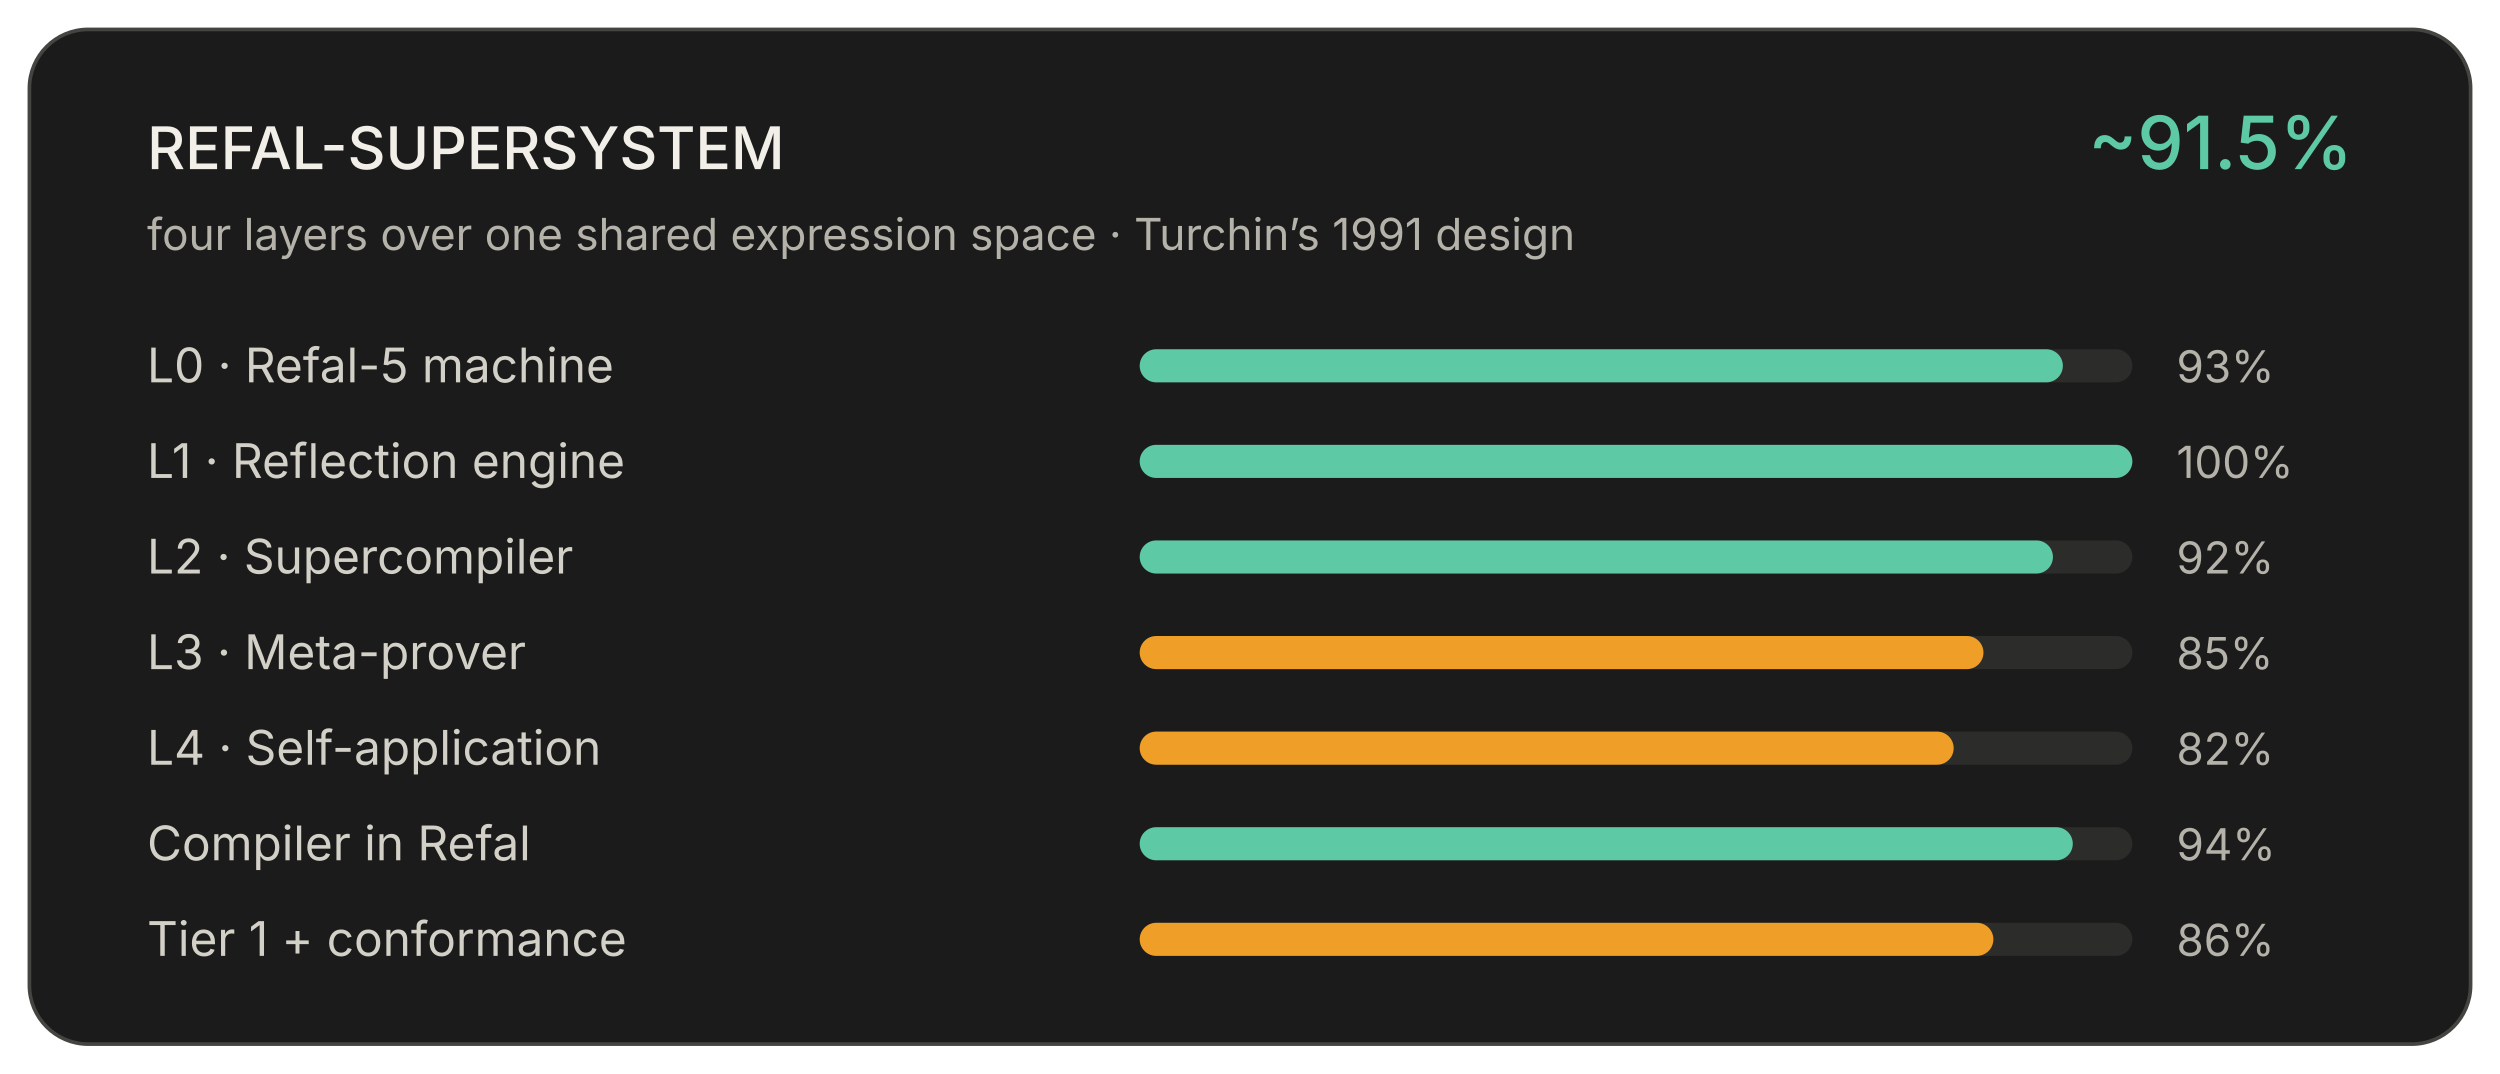
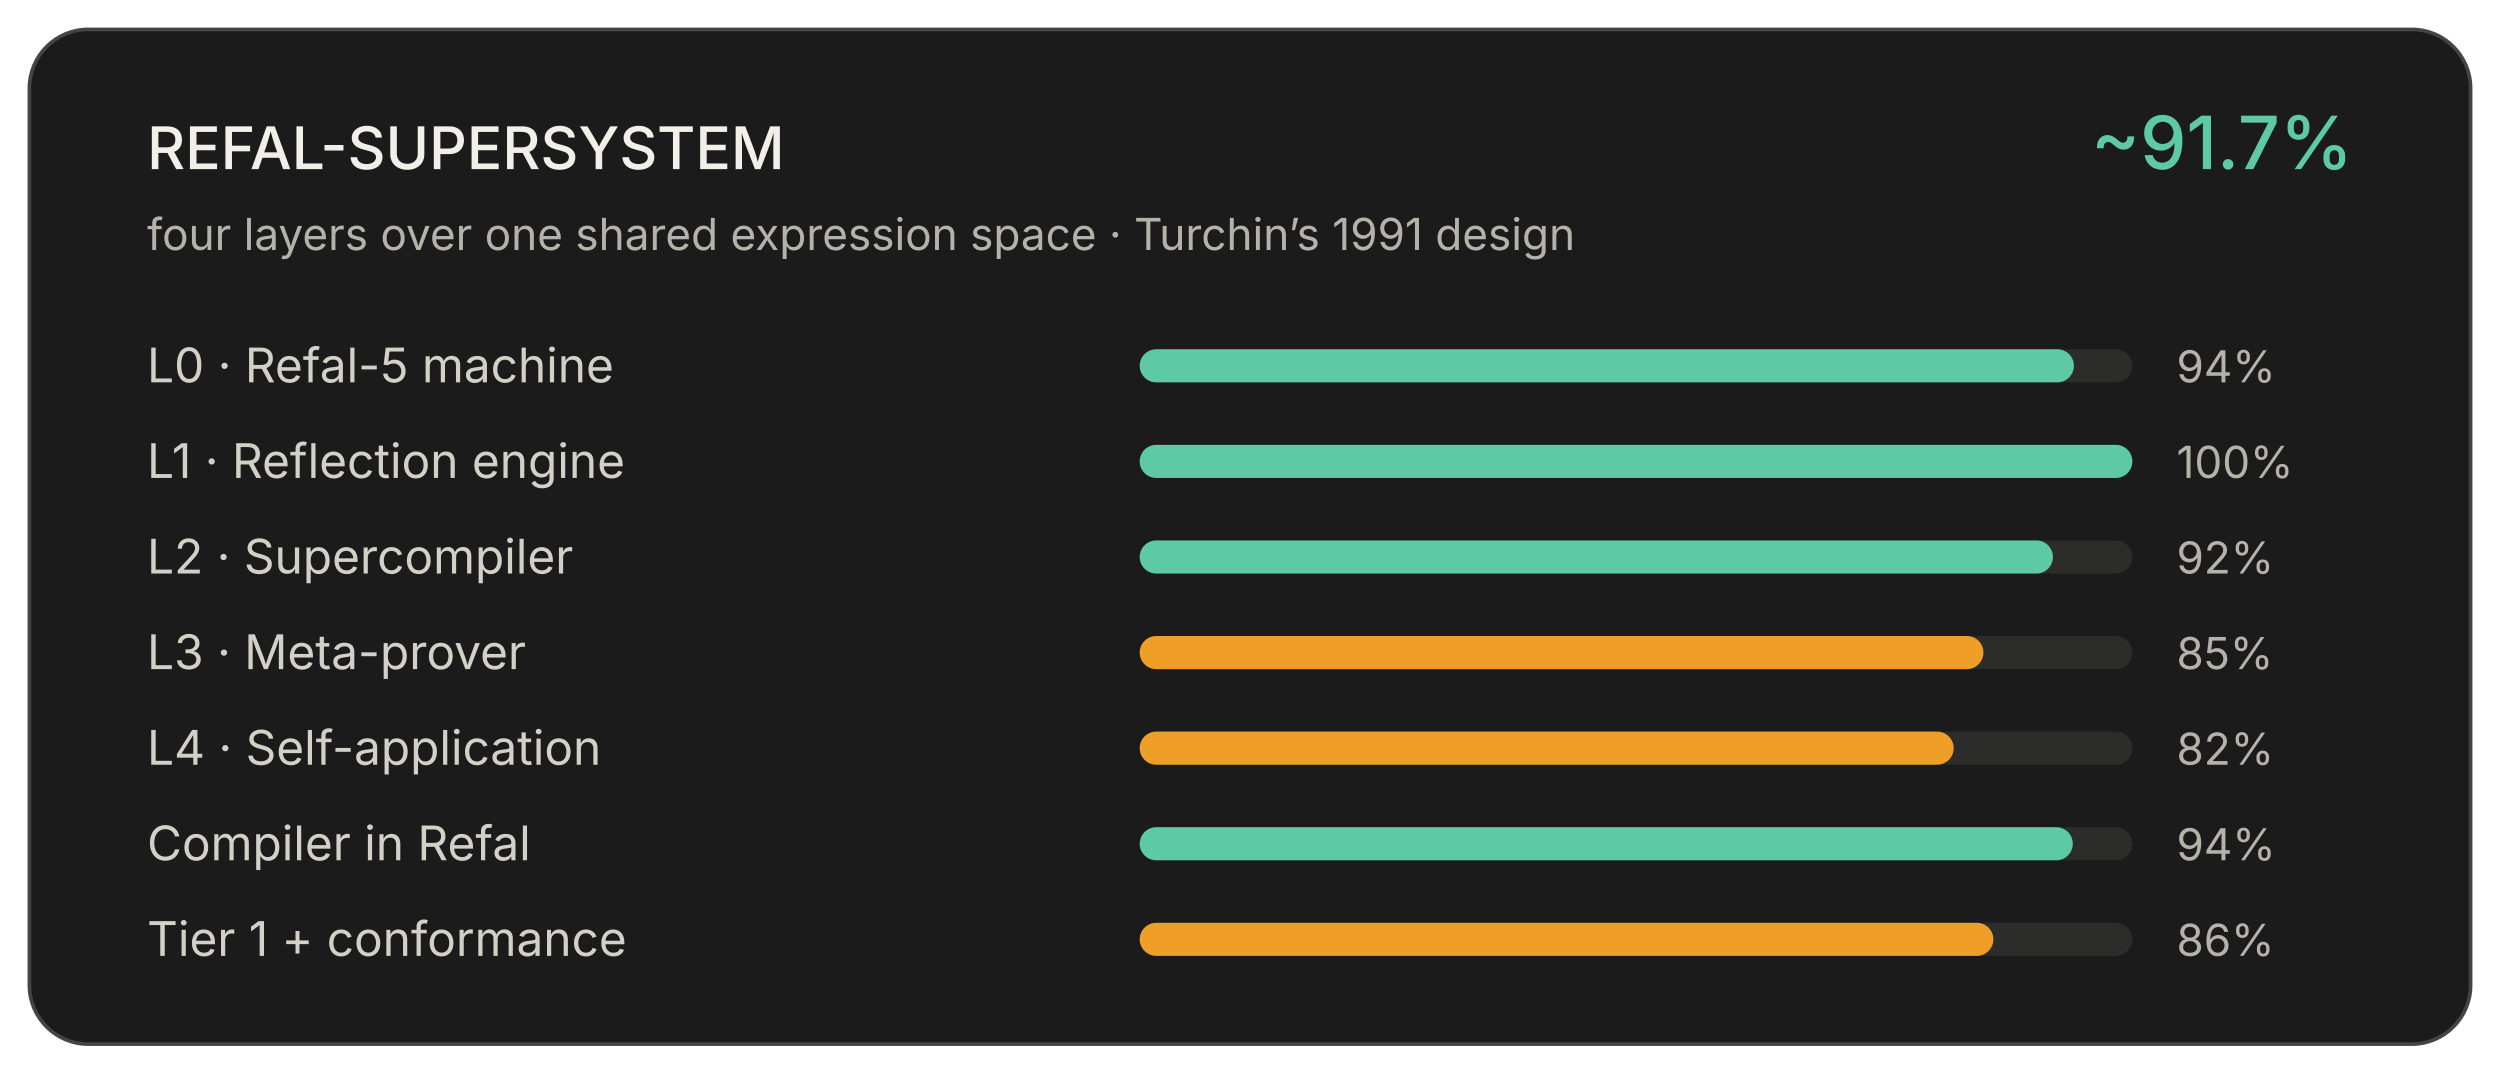
<svg xmlns="http://www.w3.org/2000/svg" viewBox="0 0 680 292" width="100%" role="img">
  <rect x="8" y="8" width="664" height="276" rx="16" fill="#1B1B1B" stroke="#444441" stroke-width="1" />
  <text x="40" y="46" font-family="system-ui,-apple-system,Segoe UI,sans-serif" font-size="16" font-weight="500" fill="#F1EFE8">REFAL-SUPERSYSTEM</text>
-   <text x="640" y="46" text-anchor="end" font-family="system-ui,-apple-system,Segoe UI,sans-serif" font-size="20" font-weight="500" fill="#5DCAA5">~91.5%</text>
+   <text x="640" y="46" text-anchor="end" font-family="system-ui,-apple-system,Segoe UI,sans-serif" font-size="20" font-weight="500" fill="#5DCAA5">~91.7%</text>
  <text x="40" y="68" font-family="system-ui,-apple-system,Segoe UI,sans-serif" font-size="12" fill="#B4B2A9">four layers over one shared expression space · Turchin’s 1991 design</text>
  <text x="40" y="104" font-family="system-ui,-apple-system,Segoe UI,sans-serif" font-size="13" fill="#D3D1C7">L0 · Refal-5 machine</text>
  <rect x="310" y="95" width="270" height="9" rx="4.5" fill="#2C2C2A" />
-   <rect x="310" y="95" width="251.1" height="9" rx="4.5" fill="#5DCAA5" />
-   <text x="592" y="104" font-family="system-ui,-apple-system,Segoe UI,sans-serif" font-size="12" fill="#B4B2A9">93%</text>
+   <rect x="310" y="95" width="254.1" height="9" rx="4.5" fill="#5DCAA5" />
+   <text x="592" y="104" font-family="system-ui,-apple-system,Segoe UI,sans-serif" font-size="12" fill="#B4B2A9">94%</text>
  <text x="40" y="130" font-family="system-ui,-apple-system,Segoe UI,sans-serif" font-size="13" fill="#D3D1C7">L1 · Reflection engine</text>
  <rect x="310" y="121" width="270" height="9" rx="4.5" fill="#2C2C2A" />
  <rect x="310" y="121" width="270.0" height="9" rx="4.5" fill="#5DCAA5" />
  <text x="592" y="130" font-family="system-ui,-apple-system,Segoe UI,sans-serif" font-size="12" fill="#B4B2A9">100%</text>
  <text x="40" y="156" font-family="system-ui,-apple-system,Segoe UI,sans-serif" font-size="13" fill="#D3D1C7">L2 · Supercompiler</text>
  <rect x="310" y="147" width="270" height="9" rx="4.5" fill="#2C2C2A" />
  <rect x="310" y="147" width="248.4" height="9" rx="4.5" fill="#5DCAA5" />
  <text x="592" y="156" font-family="system-ui,-apple-system,Segoe UI,sans-serif" font-size="12" fill="#B4B2A9">92%</text>
  <text x="40" y="182" font-family="system-ui,-apple-system,Segoe UI,sans-serif" font-size="13" fill="#D3D1C7">L3 · Meta-prover</text>
  <rect x="310" y="173" width="270" height="9" rx="4.5" fill="#2C2C2A" />
  <rect x="310" y="173" width="229.5" height="9" rx="4.5" fill="#EF9F27" />
  <text x="592" y="182" font-family="system-ui,-apple-system,Segoe UI,sans-serif" font-size="12" fill="#B4B2A9">85%</text>
  <text x="40" y="208" font-family="system-ui,-apple-system,Segoe UI,sans-serif" font-size="13" fill="#D3D1C7">L4 · Self-application</text>
  <rect x="310" y="199" width="270" height="9" rx="4.5" fill="#2C2C2A" />
  <rect x="310" y="199" width="221.4" height="9" rx="4.5" fill="#EF9F27" />
  <text x="592" y="208" font-family="system-ui,-apple-system,Segoe UI,sans-serif" font-size="12" fill="#B4B2A9">82%</text>
  <text x="40" y="234" font-family="system-ui,-apple-system,Segoe UI,sans-serif" font-size="13" fill="#D3D1C7">Compiler in Refal</text>
  <rect x="310" y="225" width="270" height="9" rx="4.5" fill="#2C2C2A" />
  <rect x="310" y="225" width="253.8" height="9" rx="4.5" fill="#5DCAA5" />
  <text x="592" y="234" font-family="system-ui,-apple-system,Segoe UI,sans-serif" font-size="12" fill="#B4B2A9">94%</text>
  <text x="40" y="260" font-family="system-ui,-apple-system,Segoe UI,sans-serif" font-size="13" fill="#D3D1C7">Tier 1 + conformance</text>
  <rect x="310" y="251" width="270" height="9" rx="4.5" fill="#2C2C2A" />
  <rect x="310" y="251" width="232.2" height="9" rx="4.5" fill="#EF9F27" />
  <text x="592" y="260" font-family="system-ui,-apple-system,Segoe UI,sans-serif" font-size="12" fill="#B4B2A9">86%</text>
</svg>
